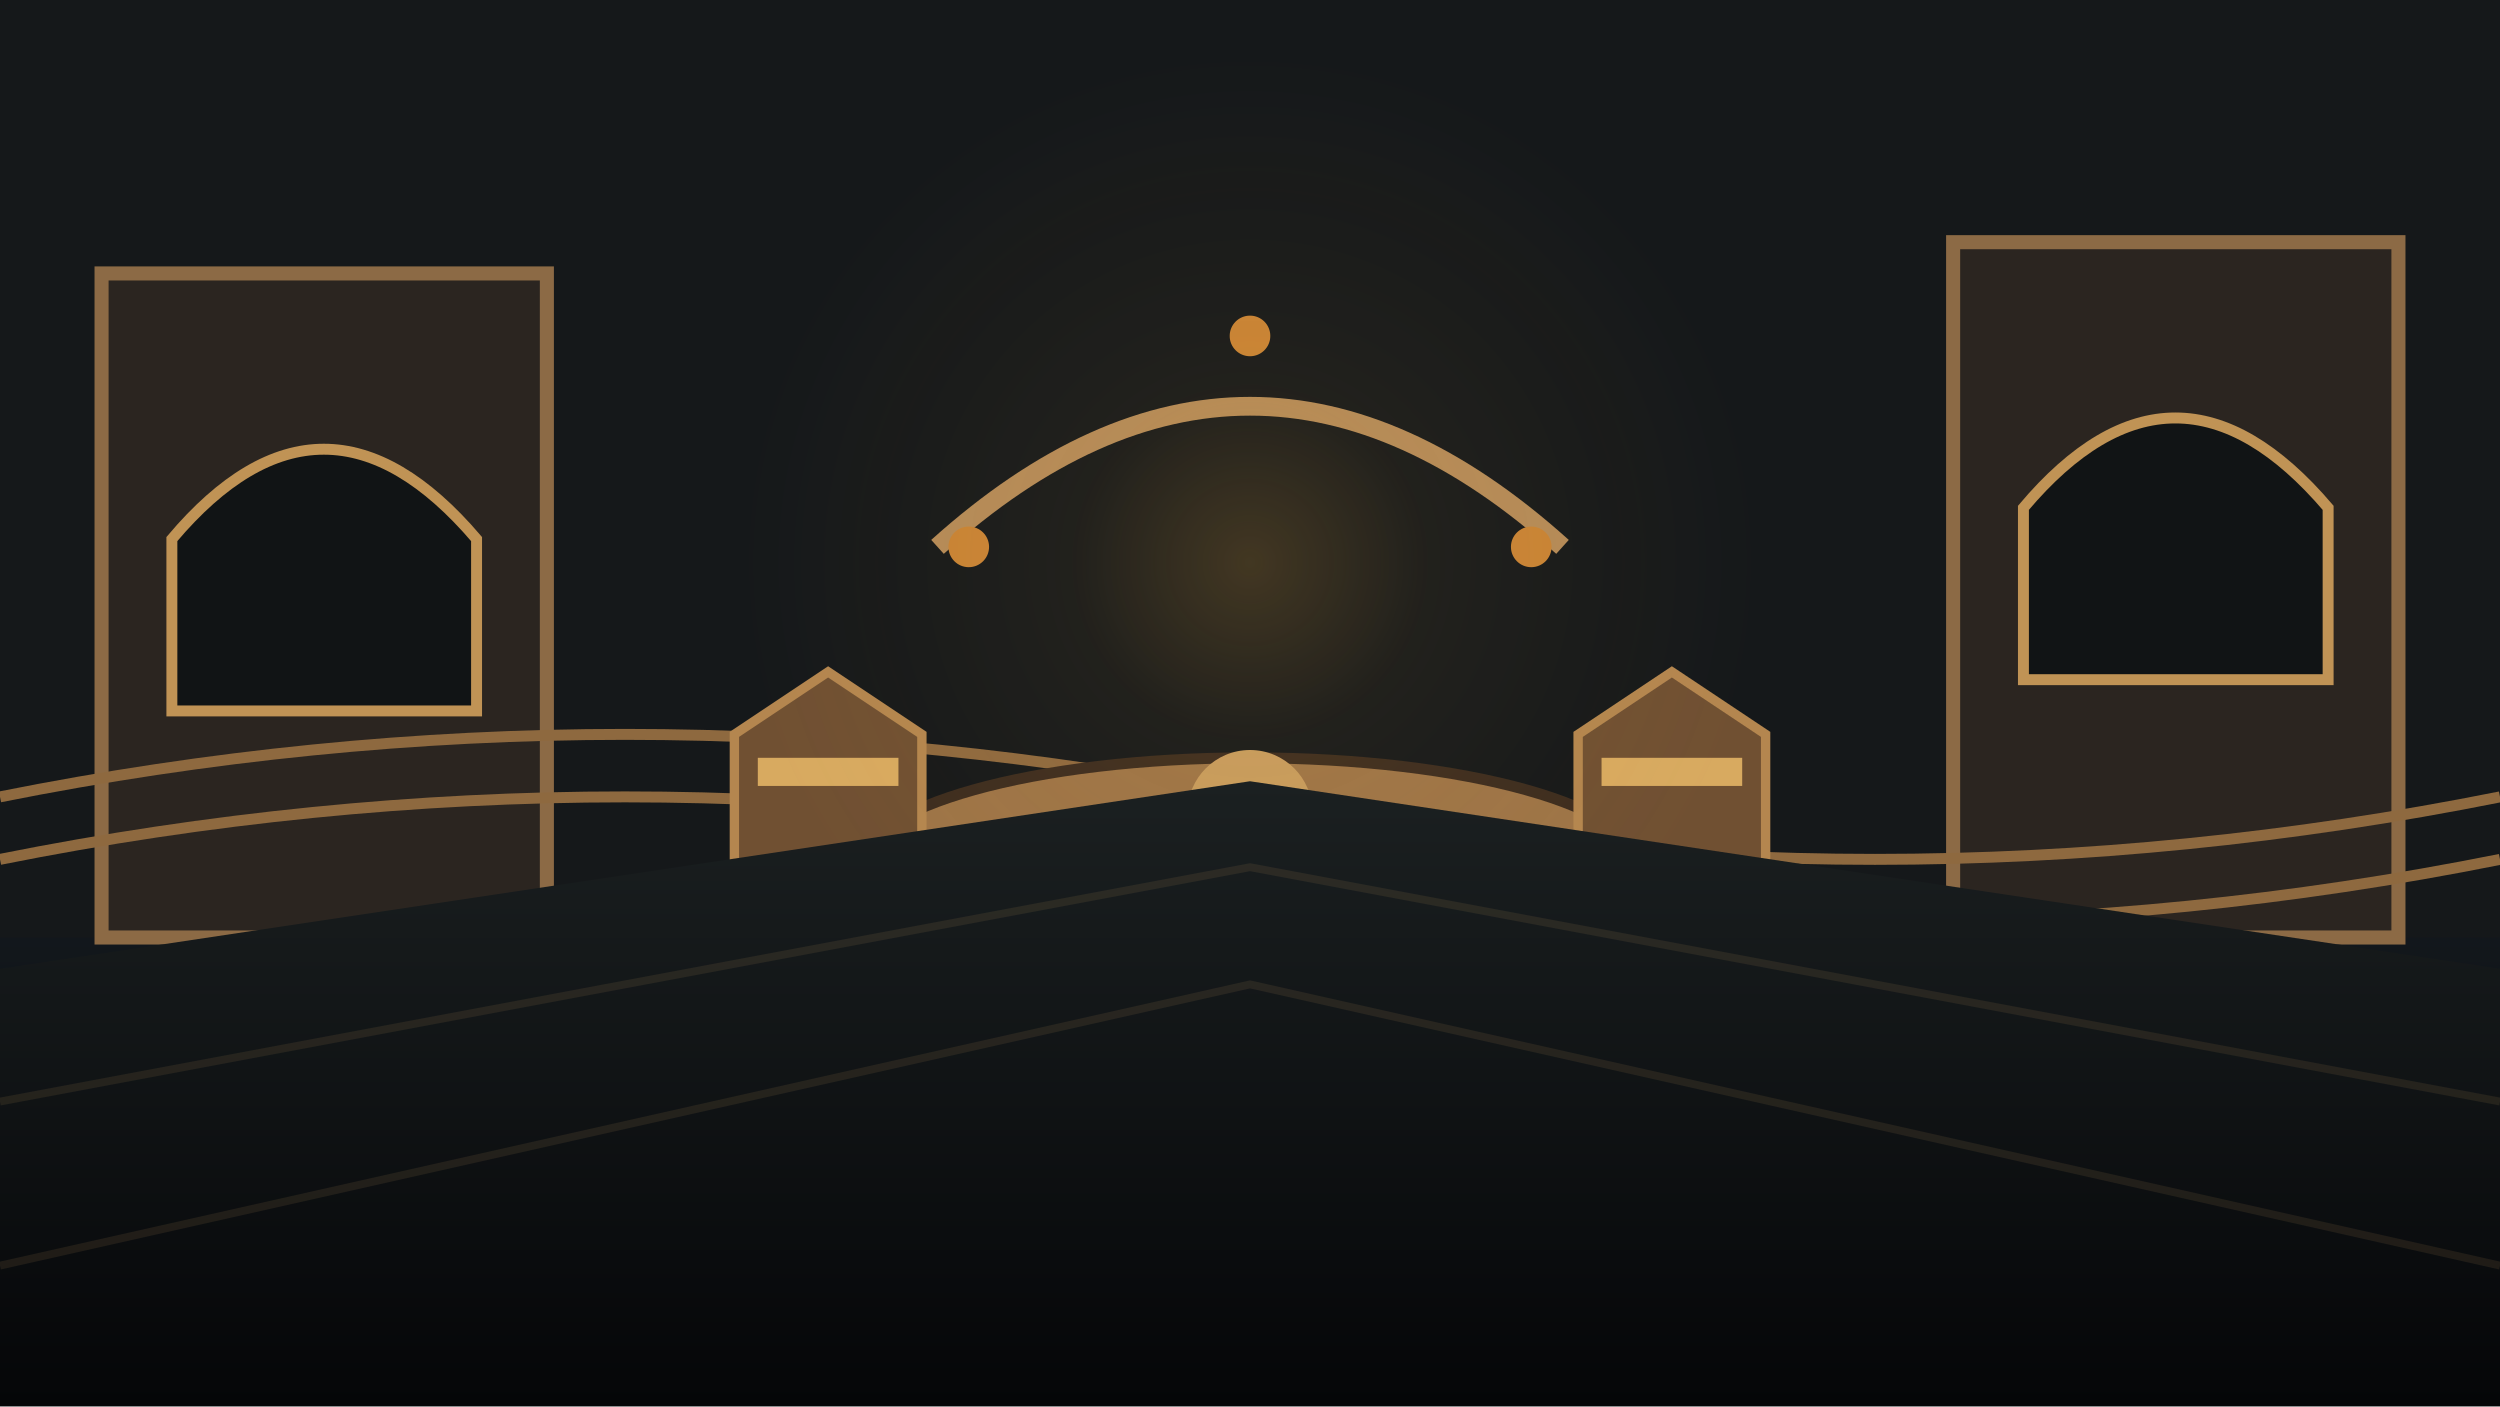
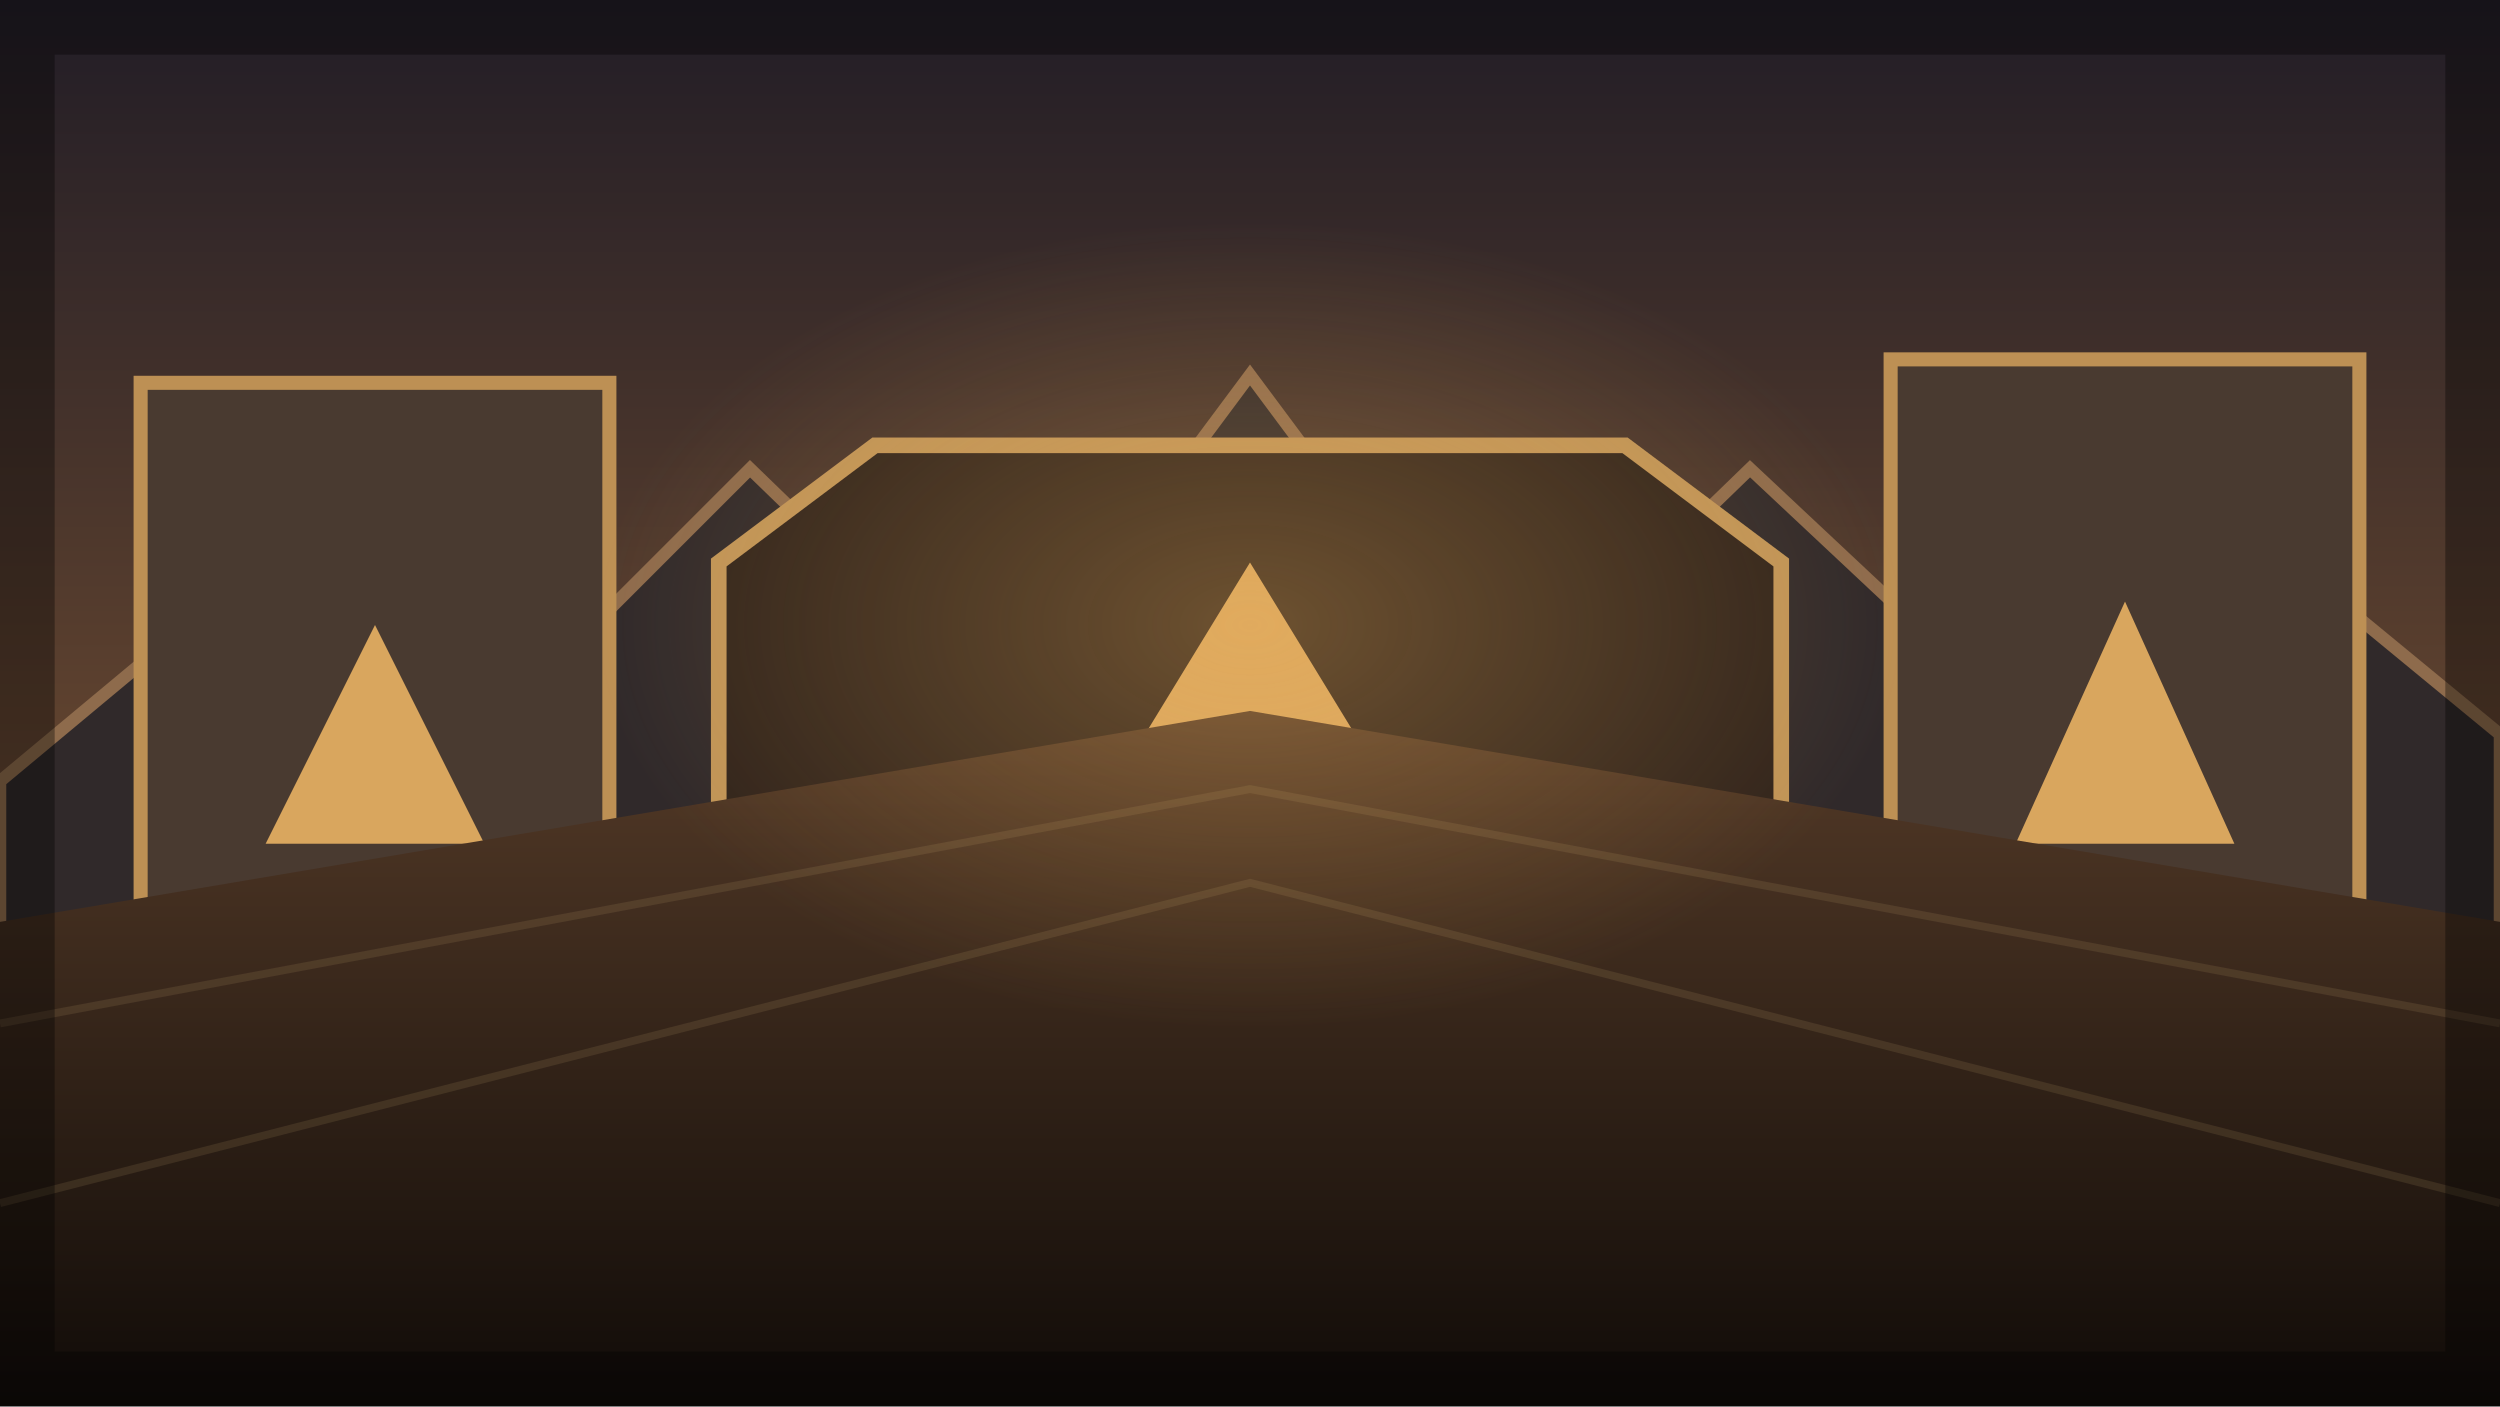
- <svg xmlns="http://www.w3.org/2000/svg" viewBox="0 0 1600 900">
+ <svg xmlns="http://www.w3.org/2000/svg" viewBox="0 0 1600 900" preserveAspectRatio="xMidYMid slice">
  <defs>
-     <linearGradient id="bg" x2="0" y2="1">
-       <stop stop-color="#061018" />
-       <stop offset=".6" stop-color="#151b20" />
-       <stop offset="1" stop-color="#050608" />
+     <linearGradient id="s" x2="0" y2="1">
+       <stop stop-color="#221d26" />
+       <stop offset=".55" stop-color="#62442f" />
+       <stop offset="1" stop-color="#100d11" />
    </linearGradient>
-     <linearGradient id="floor" x2="0" y2="1">
-       <stop stop-color="#1b2021" />
-       <stop offset="1" stop-color="#050608" />
+     <linearGradient id="g" x2="0" y2="1">
+       <stop stop-color="#553b28" />
+       <stop offset="1" stop-color="#100b08" />
    </linearGradient>
-     <linearGradient id="mat" x2="0" y2="1">
-       <stop stop-color="#493728" />
-       <stop offset=".5" stop-color="#1d1714" />
-       <stop offset="1" stop-color="#09090a" />
-     </linearGradient>
-     <radialGradient id="light">
-       <stop stop-color="#e0a33e" stop-opacity=".75" />
-       <stop offset=".35" stop-color="#e0a33e" stop-opacity=".2" />
-       <stop offset="1" stop-color="#e0a33e" stop-opacity="0" />
+     <radialGradient id="l">
+       <stop stop-color="#f0b45d" stop-opacity=".8" />
+       <stop offset="1" stop-color="#f0b45d" stop-opacity="0" />
    </radialGradient>
-     <filter id="blur">
-       <feGaussianBlur stdDeviation="14" />
-     </filter>
-     <filter id="soft">
-       <feGaussianBlur stdDeviation="4" />
-     </filter>
-     <pattern id="plank" width="160" height="52" patternUnits="userSpaceOnUse">
-       <path d="M0 50H160" stroke="#c29b68" stroke-opacity=".12" stroke-width="5" />
-       <path d="M20 8C60 0 100 16 150 7" fill="none" stroke="#d5aa73" stroke-opacity=".07" stroke-width="3" />
-     </pattern>
  </defs>
-   <rect width="1600" height="900" fill="url(#bg)" />
-   <path d="M0 0H1600V600H0Z" fill="#15181a" />
-   <g fill="#2b2520" stroke="#8c6a45" stroke-width="9">
-     <path d="M65 600V175H350V600Z" />
-     <path d="M1250 600V155H1535V600Z" />
+   <rect width="1600" height="900" fill="url(#s)" />
+   <path d="M0 500L180 350L330 450L480 300L640 455L800 240L960 455L1120 300L1280 450L1430 330L1600 470V610H0Z" fill="#30292a" stroke="#8e6b4c" stroke-width="8" />
+   <g fill="#493a30" stroke="#bd9054" stroke-width="9">
+     <path d="M90 610V245H390V610Z" />
+     <path d="M1210 610V230H1510V610Z" />
  </g>
-   <g fill="#111415" stroke="#c09355" stroke-width="7">
-     <path d="M110 345Q207 230 305 345V455H110Z" />
-     <path d="M1295 325Q1392 210 1490 325V435H1295Z" />
+   <path d="M460 610V360L560 285H1040L1140 360V610Z" fill="#30231b" stroke="#c09457" stroke-width="10" />
+   <g fill="#d9a65e">
+     <path d="M170 540L240 400L310 540Z" />
+     <path d="M1290 540L1360 385L1430 540Z" />
+     <path d="M690 540L800 360L910 540Z" />
  </g>
-   <g stroke="#8e693f" stroke-width="7" fill="none">
-     <path d="M0 510Q400 430 800 510T1600 510" />
-     <path d="M0 550Q400 470 800 550T1600 550" />
-   </g>
-   <g fill="#9d7447" stroke="#3c2c1f" stroke-width="7">
-     <ellipse cx="800" cy="555" rx="250" ry="70" />
-     <path d="M610 555V625H990V555Z" />
-   </g>
-   <g fill="#c79c5e">
-     <circle cx="800" cy="520" r="40" />
-     <circle cx="700" cy="540" r="18" />
-     <circle cx="900" cy="540" r="18" />
-   </g>
-   <g fill="#705032" stroke="#b4864f" stroke-width="6">
-     <path d="M470 610V470L530 430L590 470V610Z" />
-     <path d="M1010 610V470L1070 430L1130 470V610Z" />
-   </g>
-   <g fill="#d8aa60">
-     <rect x="485" y="485" width="90" height="18" />
-     <rect x="1025" y="485" width="90" height="18" />
-   </g>
-   <path d="M600 350Q800 170 1000 350" fill="none" stroke="#b48a58" stroke-width="12" />
-   <g fill="#c88335">
-     <circle cx="620" cy="350" r="13" />
-     <circle cx="800" cy="215" r="13" />
-     <circle cx="980" cy="350" r="13" />
-   </g>
-   <circle cx="800" cy="360" r="330" fill="url(#light)" opacity=".3" />
-   <path d="M0 620L800 500L1600 620V900H0Z" fill="url(#floor)" />
-   <path d="M0 705L800 555L1600 705M0 810L800 630L1600 810" fill="none" stroke="#b28a58" stroke-opacity=".13" stroke-width="5" />
+   <path d="M0 590L800 455L1600 590V900H0Z" fill="url(#g)" />
+   <path d="M0 655L800 505L1600 655M0 770L800 565L1600 770" fill="none" stroke="#d4b47a" stroke-opacity=".13" stroke-width="5" />
+   <ellipse cx="800" cy="400" rx="420" ry="260" fill="url(#l)" opacity=".4" />
+   <rect width="1600" height="900" fill="none" stroke="#000" stroke-opacity=".35" stroke-width="70" />
</svg>
